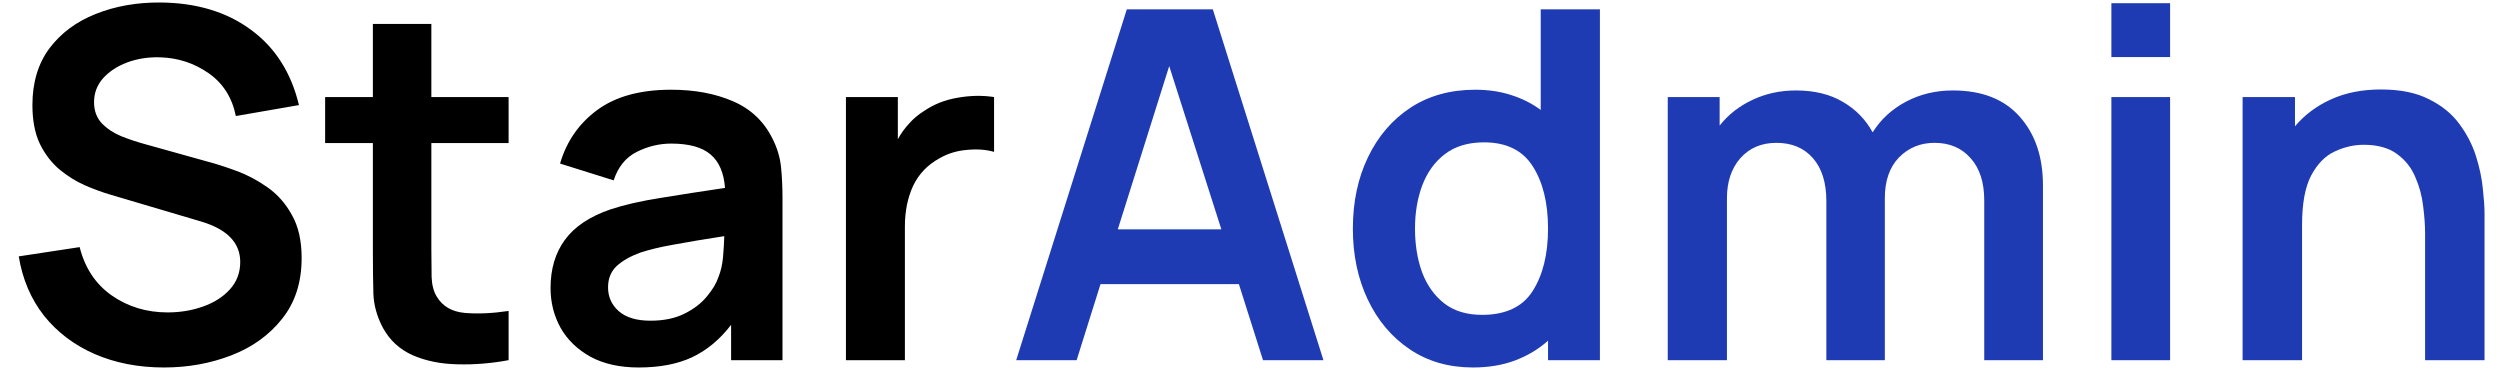
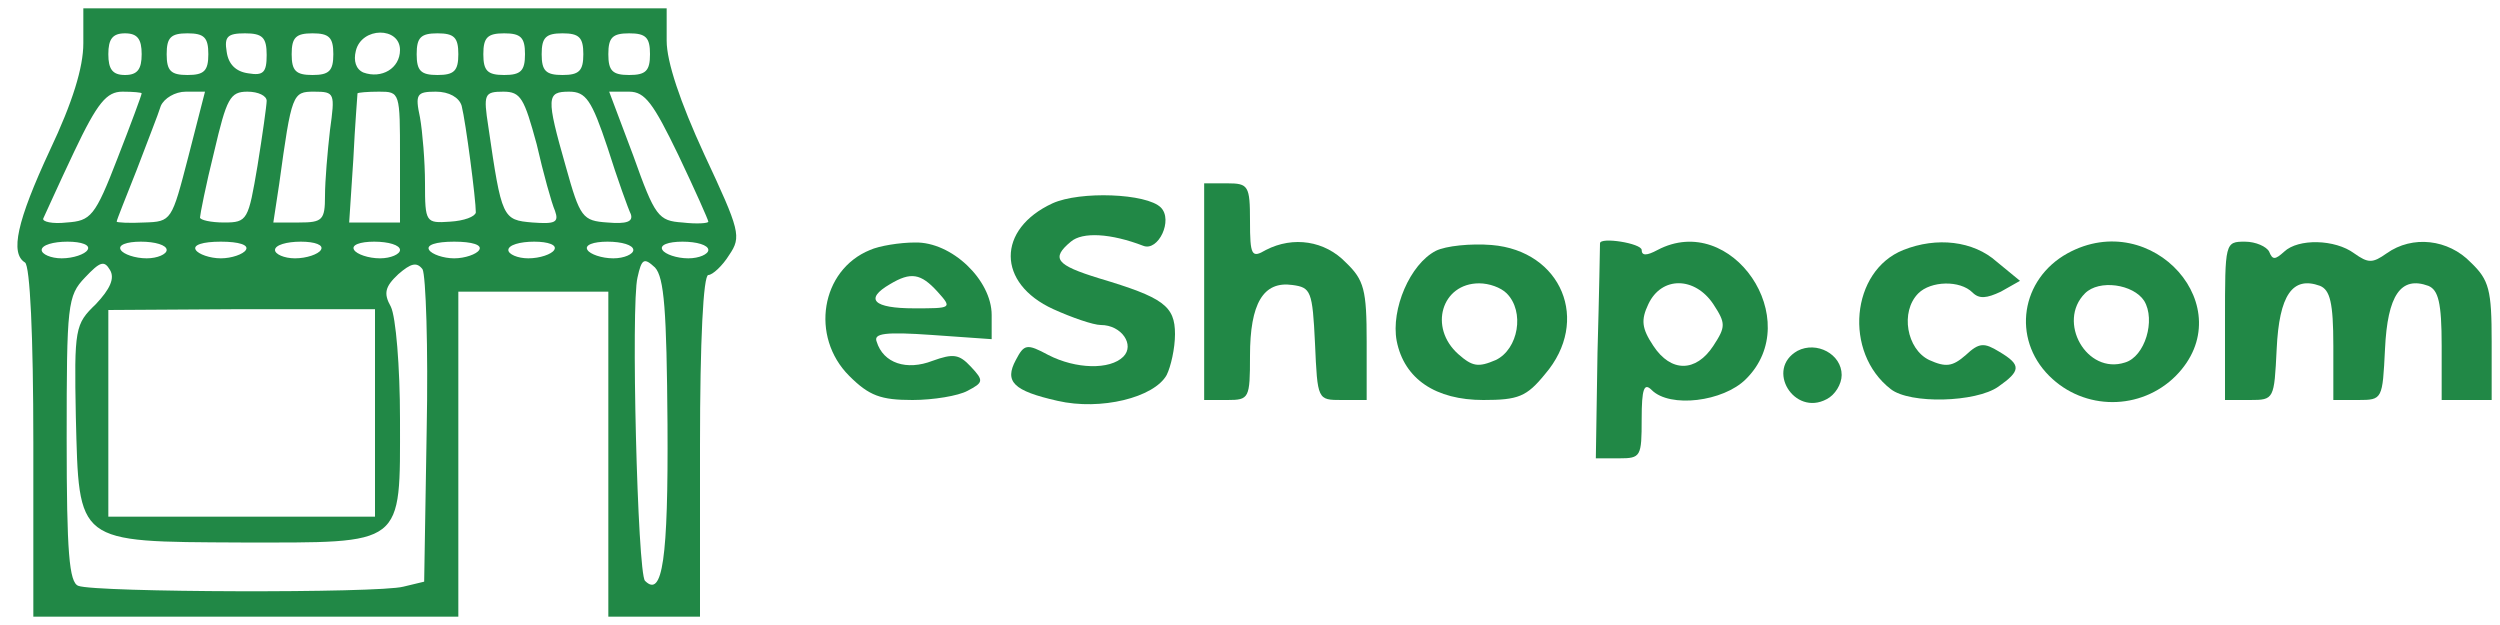
- <svg xmlns="http://www.w3.org/2000/svg" width="118" height="18" viewBox="0 0 118 18" fill="none">
-   <path d="M7.739 17.345C8.874 17.345 9.936 17.153 10.925 16.77C11.914 16.387 12.711 15.812 13.317 15.045C13.93 14.278 14.237 13.324 14.237 12.181C14.237 11.361 14.084 10.683 13.777 10.146C13.478 9.602 13.091 9.165 12.616 8.835C12.148 8.505 11.661 8.248 11.155 8.065C10.657 7.88 10.204 7.735 9.798 7.628L6.831 6.8C6.463 6.7 6.095 6.577 5.727 6.431C5.359 6.278 5.052 6.075 4.807 5.822C4.562 5.561 4.439 5.228 4.439 4.822C4.439 4.392 4.581 4.016 4.864 3.695C5.156 3.373 5.535 3.123 6.003 2.947C6.478 2.771 6.992 2.69 7.544 2.705C8.395 2.728 9.162 2.978 9.844 3.453C10.526 3.928 10.956 4.603 11.132 5.477L14.111 4.96C13.742 3.426 12.987 2.242 11.845 1.406C10.703 0.563 9.28 0.133 7.579 0.118C6.459 0.11 5.439 0.29 4.519 0.658C3.607 1.019 2.879 1.559 2.334 2.28C1.798 3.001 1.53 3.894 1.53 4.96C1.53 5.688 1.648 6.301 1.886 6.8C2.131 7.29 2.442 7.693 2.817 8.007C3.201 8.321 3.603 8.57 4.025 8.755C4.454 8.938 4.853 9.084 5.221 9.191L9.499 10.457C10.726 10.825 11.339 11.461 11.339 12.366C11.339 12.871 11.174 13.305 10.845 13.665C10.523 14.018 10.101 14.286 9.579 14.47C9.058 14.654 8.502 14.746 7.912 14.746C6.915 14.746 6.034 14.478 5.267 13.941C4.508 13.404 4.006 12.645 3.76 11.664L0.885 12.101C1.062 13.182 1.46 14.117 2.082 14.907C2.71 15.689 3.507 16.291 4.473 16.712C5.447 17.134 6.536 17.345 7.739 17.345ZM24.006 17V14.677C23.231 14.792 22.541 14.823 21.936 14.769C21.33 14.715 20.889 14.459 20.613 13.998C20.468 13.761 20.387 13.454 20.372 13.079C20.364 12.695 20.36 12.258 20.36 11.768V6.753H24.006V4.58H20.36V1.13H17.6V4.58H15.346V6.753H17.6V11.928C17.6 12.642 17.608 13.278 17.623 13.838C17.639 14.389 17.788 14.934 18.072 15.47C18.394 16.061 18.865 16.494 19.486 16.77C20.107 17.038 20.809 17.18 21.591 17.195C22.38 17.218 23.185 17.153 24.006 17ZM30.149 17.345C31.138 17.345 31.978 17.184 32.668 16.862C33.366 16.532 33.979 16.023 34.508 15.332V17H36.934V9.376C36.934 8.839 36.911 8.344 36.865 7.892C36.819 7.432 36.685 6.984 36.463 6.546C36.057 5.726 35.432 5.136 34.588 4.776C33.753 4.415 32.783 4.235 31.679 4.235C30.222 4.235 29.061 4.553 28.194 5.189C27.328 5.826 26.742 6.669 26.435 7.72L28.965 8.513C29.172 7.877 29.536 7.428 30.057 7.168C30.579 6.907 31.119 6.777 31.679 6.777C32.522 6.777 33.143 6.949 33.542 7.294C33.941 7.631 34.167 8.156 34.22 8.87C33.132 9.03 32.12 9.188 31.184 9.341C30.257 9.487 29.467 9.667 28.815 9.882C27.834 10.219 27.117 10.698 26.665 11.319C26.213 11.932 25.986 12.691 25.986 13.596C25.986 14.278 26.144 14.903 26.458 15.47C26.78 16.038 27.251 16.494 27.872 16.839C28.493 17.176 29.252 17.345 30.149 17.345ZM30.701 15.137C30.05 15.137 29.551 14.988 29.206 14.688C28.869 14.389 28.7 14.014 28.7 13.562C28.7 13.155 28.831 12.825 29.091 12.572C29.36 12.319 29.732 12.105 30.207 11.928C30.644 11.783 31.169 11.656 31.782 11.549C32.396 11.434 33.197 11.3 34.186 11.146C34.178 11.438 34.159 11.764 34.128 12.124C34.098 12.477 34.025 12.795 33.91 13.079C33.818 13.362 33.638 13.665 33.369 13.987C33.109 14.309 32.756 14.581 32.311 14.803C31.867 15.026 31.33 15.137 30.701 15.137ZM39.928 17H42.711V10.687C42.711 9.966 42.842 9.326 43.102 8.766C43.371 8.206 43.788 7.773 44.356 7.466C44.739 7.244 45.169 7.114 45.644 7.075C46.119 7.029 46.545 7.06 46.92 7.168V4.58C46.361 4.496 45.786 4.507 45.195 4.614C44.605 4.714 44.08 4.921 43.62 5.236C43.359 5.396 43.125 5.592 42.918 5.822C42.711 6.044 42.531 6.293 42.378 6.569V4.58H39.928V17Z" fill="black" />
-   <path d="M47.965 17H50.817L51.944 13.412H58.476L59.614 17H62.466L57.245 0.44H53.186L47.965 17ZM52.76 10.825L55.187 3.119L57.648 10.825H52.76ZM69.525 17.345C70.261 17.345 70.924 17.234 71.514 17.012C72.105 16.789 72.622 16.479 73.067 16.08V17H75.516V0.44H72.722V5.189C72.308 4.883 71.844 4.649 71.331 4.488C70.817 4.319 70.249 4.235 69.629 4.235C68.456 4.235 67.436 4.519 66.57 5.086C65.711 5.653 65.044 6.431 64.569 7.42C64.093 8.409 63.855 9.533 63.855 10.79C63.855 12.032 64.089 13.148 64.557 14.136C65.025 15.126 65.684 15.908 66.535 16.483C67.386 17.058 68.383 17.345 69.525 17.345ZM69.951 14.861C69.23 14.861 68.636 14.681 68.168 14.32C67.7 13.953 67.352 13.462 67.121 12.848C66.899 12.235 66.788 11.549 66.788 10.79C66.788 10.039 66.903 9.356 67.133 8.743C67.371 8.122 67.727 7.631 68.203 7.271C68.686 6.903 69.299 6.719 70.043 6.719C71.1 6.719 71.867 7.095 72.343 7.846C72.826 8.597 73.067 9.579 73.067 10.79C73.067 11.994 72.826 12.975 72.343 13.734C71.867 14.485 71.07 14.861 69.951 14.861ZM78.718 17H81.512V9.352C81.512 8.578 81.723 7.949 82.145 7.466C82.574 6.984 83.141 6.742 83.847 6.742C84.575 6.742 85.15 6.984 85.572 7.466C85.993 7.949 86.204 8.624 86.204 9.491V17H88.964V9.352C88.964 8.532 89.187 7.892 89.631 7.432C90.084 6.972 90.643 6.742 91.31 6.742C92.023 6.742 92.591 6.984 93.012 7.466C93.442 7.942 93.656 8.605 93.656 9.456V17H96.428V8.755C96.428 7.405 96.06 6.32 95.324 5.5C94.596 4.68 93.545 4.269 92.173 4.269C91.368 4.269 90.632 4.446 89.965 4.798C89.298 5.151 88.773 5.634 88.389 6.247C88.06 5.642 87.592 5.163 86.986 4.81C86.381 4.45 85.641 4.269 84.767 4.269C84.023 4.269 83.337 4.419 82.708 4.718C82.087 5.009 81.574 5.412 81.167 5.926V4.58H78.718V17ZM99.657 2.694H102.429V0.152H99.657V2.694ZM99.657 17H102.429V4.58H99.657V17ZM105.851 17H108.657V10.617C108.657 9.613 108.799 8.839 109.082 8.294C109.374 7.742 109.742 7.363 110.186 7.156C110.639 6.941 111.099 6.834 111.566 6.834C112.226 6.834 112.751 6.98 113.142 7.271C113.533 7.555 113.82 7.919 114.004 8.364C114.196 8.8 114.319 9.257 114.372 9.732C114.434 10.207 114.464 10.637 114.464 11.02V17H117.27V10.066C117.27 9.774 117.243 9.387 117.19 8.904C117.144 8.421 117.036 7.911 116.868 7.375C116.699 6.838 116.438 6.332 116.086 5.856C115.733 5.373 115.254 4.982 114.648 4.684C114.05 4.377 113.295 4.223 112.383 4.223C111.486 4.223 110.696 4.381 110.014 4.695C109.339 5.002 108.776 5.423 108.323 5.96V4.58H105.851V17Z" fill="#1F3BB3" />
+ <svg xmlns="http://www.w3.org/2000/svg" version="1.0" width="300pt" height="75pt" viewBox="0 0 300 75" preserveAspectRatio="xMidYMid meet">
+   <g transform="translate(0,75) scale(0.1,-0.1)" fill="#218846" stroke="none">
+     <path d="M100 698 c0 -29 -13 -71 -40 -128 -40 -86 -48 -124 -30 -135 6 -4 10 -87 10 -216 l0 -209 255 0 255 0 0 195 0 195 90 0 90 0 0 -195 0 -195 55 0 55 0 0 205 c0 127 4 205 10 205 5 0 17 11 25 24 15 22 13 29 -30 121 -29 63 -45 111 -45 136 l0 39 -350 0 -350 0 0 -42z m70 -13 c0 -18 -5 -25 -20 -25 -15 0 -20 7 -20 25 0 18 5 25 20 25 15 0 20 -7 20 -25z m80 0 c0 -20 -5 -25 -25 -25 -20 0 -25 5 -25 25 0 20 5 25 25 25 20 0 25 -5 25 -25z m70 -1 c0 -21 -4 -25 -22 -22 -15 2 -24 11 -26 26 -3 18 1 22 22 22 21 0 26 -5 26 -26z m80 1 c0 -20 -5 -25 -25 -25 -20 0 -25 5 -25 25 0 20 5 25 25 25 20 0 25 -5 25 -25z m80 5 c0 -22 -22 -35 -44 -27 -9 4 -12 14 -9 26 7 29 53 29 53 1z m70 -5 c0 -20 -5 -25 -25 -25 -20 0 -25 5 -25 25 0 20 5 25 25 25 20 0 25 -5 25 -25z m80 0 c0 -20 -5 -25 -25 -25 -20 0 -25 5 -25 25 0 20 5 25 25 25 20 0 25 -5 25 -25z m70 0 c0 -20 -5 -25 -25 -25 -20 0 -25 5 -25 25 0 20 5 25 25 25 20 0 25 -5 25 -25z m80 0 c0 -20 -5 -25 -25 -25 -20 0 -25 5 -25 25 0 20 5 25 25 25 20 0 25 -5 25 -25z m-610 -47 c0 -2 -13 -37 -29 -78 -27 -70 -32 -75 -61 -77 -17 -2 -30 1 -28 5 2 4 18 40 37 80 28 59 39 72 58 72 13 0 23 -1 23 -2z m56 -76 c-20 -77 -20 -78 -53 -79 -18 -1 -33 0 -33 1 0 2 11 29 24 62 12 32 26 67 29 77 4 9 17 17 30 17 l23 0 -20 -78z m94 67 c0 -5 -5 -41 -11 -78 -11 -65 -12 -68 -40 -68 -16 0 -29 3 -29 6 0 3 7 39 17 79 15 64 19 72 40 72 13 0 23 -5 23 -11z m76 -35 c-3 -26 -6 -61 -6 -79 0 -29 -3 -32 -31 -32 l-31 0 7 46 c15 109 16 111 42 111 25 0 25 -2 19 -46z m84 -32 l0 -79 -31 0 -30 0 5 76 c2 42 5 77 5 79 1 1 12 2 26 2 25 0 25 -1 25 -78z m74 61 c5 -20 17 -112 17 -128 -1 -5 -14 -10 -31 -11 -29 -2 -30 -1 -30 46 0 26 -3 62 -6 79 -6 28 -4 31 19 31 16 0 28 -7 31 -17z m90 -46 c8 -35 18 -71 22 -80 5 -14 0 -16 -27 -14 -36 3 -37 5 -53 115 -6 39 -5 42 18 42 21 0 25 -8 40 -63z m85 -4 c12 -38 25 -74 28 -80 3 -9 -5 -12 -28 -10 -30 2 -33 6 -50 67 -24 84 -23 90 4 90 20 0 27 -10 46 -67z m85 -9 c20 -42 36 -78 36 -80 0 -2 -14 -3 -31 -1 -29 2 -33 7 -59 80 l-29 77 24 0 c19 0 29 -14 59 -76z m-709 -114 c-3 -5 -17 -10 -31 -10 -13 0 -24 5 -24 10 0 6 14 10 31 10 17 0 28 -4 24 -10z m95 0 c0 -5 -11 -10 -24 -10 -14 0 -28 5 -31 10 -4 6 7 10 24 10 17 0 31 -4 31 -10z m95 0 c-3 -5 -17 -10 -30 -10 -13 0 -27 5 -30 10 -4 6 8 10 30 10 22 0 34 -4 30 -10z m90 0 c-3 -5 -17 -10 -31 -10 -13 0 -24 5 -24 10 0 6 14 10 31 10 17 0 28 -4 24 -10z m95 0 c0 -5 -11 -10 -24 -10 -14 0 -28 5 -31 10 -4 6 7 10 24 10 17 0 31 -4 31 -10z m95 0 c-3 -5 -17 -10 -30 -10 -13 0 -27 5 -30 10 -4 6 8 10 30 10 22 0 34 -4 30 -10z m90 0 c-3 -5 -17 -10 -31 -10 -13 0 -24 5 -24 10 0 6 14 10 31 10 17 0 28 -4 24 -10z m95 0 c0 -5 -11 -10 -24 -10 -14 0 -28 5 -31 10 -4 6 7 10 24 10 17 0 31 -4 31 -10z m90 0 c0 -5 -11 -10 -24 -10 -14 0 -28 5 -31 10 -4 6 7 10 24 10 17 0 31 -4 31 -10z m-735 -65 c-25 -24 -26 -29 -24 -135 4 -153 -1 -150 198 -151 198 0 191 -6 191 148 0 63 -5 123 -11 135 -9 16 -7 24 9 39 15 13 22 15 29 6 4 -7 7 -94 5 -194 l-3 -181 -25 -6 c-30 -8 -370 -7 -390 1 -11 4 -14 40 -14 176 0 162 1 172 22 194 18 19 23 21 30 9 6 -10 0 -23 -17 -41z m686 -144 c1 -162 -6 -209 -27 -188 -9 9 -17 332 -9 364 5 23 8 24 21 12 11 -12 14 -51 15 -188z m-351 14 l0 -125 -160 0 -160 0 0 124 0 124 160 1 160 0 0 -124z" />
+     <path d="M1445 400 l0 -130 28 0 c26 0 27 2 27 53 0 63 16 90 51 85 22 -3 24 -7 27 -70 3 -68 3 -68 32 -68 l30 0 0 70 c0 62 -3 74 -25 95 -25 26 -63 32 -96 15 -17 -10 -19 -7 -19 35 0 42 -2 45 -27 45 l-28 0 0 -130z" />
+     <path d="M1263 506 c-67 -31 -67 -96 1 -127 22 -10 48 -19 57 -19 25 0 41 -24 27 -38 -16 -16 -57 -15 -90 2 -26 14 -29 13 -39 -6 -14 -26 -3 -37 50 -49 52 -12 116 4 131 31 5 10 10 32 10 49 0 34 -14 44 -91 67 -52 16 -58 24 -34 44 14 12 48 10 87 -5 18 -7 36 31 21 46 -17 17 -97 20 -130 5z" />
+     <path d="M1044 450 c-59 -24 -72 -104 -25 -151 24 -24 38 -29 76 -29 25 0 55 5 66 11 19 10 20 12 4 29 -14 15 -21 16 -46 7 -31 -12 -59 -3 -67 23 -4 10 10 12 67 8 l71 -5 0 29 c0 42 -48 88 -92 87 -18 0 -43 -4 -54 -9z m81 -50 c18 -20 17 -20 -28 -20 -49 0 -60 11 -29 29 25 15 37 13 57 -9z" />
+     <path d="M1723 449 c-31 -16 -54 -70 -47 -108 9 -46 47 -71 104 -71 42 0 52 4 74 31 55 64 20 148 -64 155 -25 2 -55 -1 -67 -7z m85 -51 c22 -22 14 -67 -13 -80 -21 -9 -28 -8 -45 7 -36 32 -20 85 25 85 12 0 26 -5 33 -12z" />
+     <path d="M1920 458 c0 -2 -1 -60 -3 -131 l-2 -127 28 0 c26 0 27 2 27 47 0 37 3 44 12 35 22 -22 86 -14 113 13 72 71 -17 202 -106 155 -13 -7 -19 -7 -19 0 0 8 -50 16 -50 8z m136 -73 c15 -23 15 -27 0 -50 -21 -32 -51 -32 -72 0 -14 21 -15 31 -6 50 16 34 56 33 78 0z" />
+     <path d="M2284 450 c-63 -25 -72 -123 -15 -167 23 -18 102 -16 129 3 27 19 28 26 1 42 -18 11 -24 11 -40 -4 -16 -14 -24 -15 -44 -6 -27 13 -35 58 -13 80 15 15 50 16 65 1 8 -8 17 -7 34 1 l23 13 -28 23 c-28 25 -72 30 -112 14z" />
+     <path d="M2481 446 c-56 -31 -67 -102 -22 -147 42 -42 110 -42 152 0 80 81 -28 203 -130 147z m92 -57 c14 -23 1 -67 -23 -74 -46 -15 -82 49 -48 83 17 17 58 11 71 -9z" />
+     <path d="M2670 365 l0 -95 30 0 c29 0 29 1 32 61 3 65 19 88 52 76 12 -5 16 -20 16 -72 l0 -65 30 0 c29 0 29 1 32 61 3 65 19 88 52 76 12 -5 16 -20 16 -72 l0 -65 30 0 30 0 0 70 c0 62 -3 74 -25 95 -27 28 -70 33 -101 11 -17 -12 -22 -12 -39 0 -23 17 -67 18 -84 2 -11 -10 -14 -10 -18 0 -3 6 -16 12 -29 12 -24 0 -24 -1 -24 -95z" />
+     <path d="M2157 329 c-39 -22 -4 -79 35 -58 10 5 18 18 18 29 0 25 -30 41 -53 29z" />
+   </g>
</svg>
